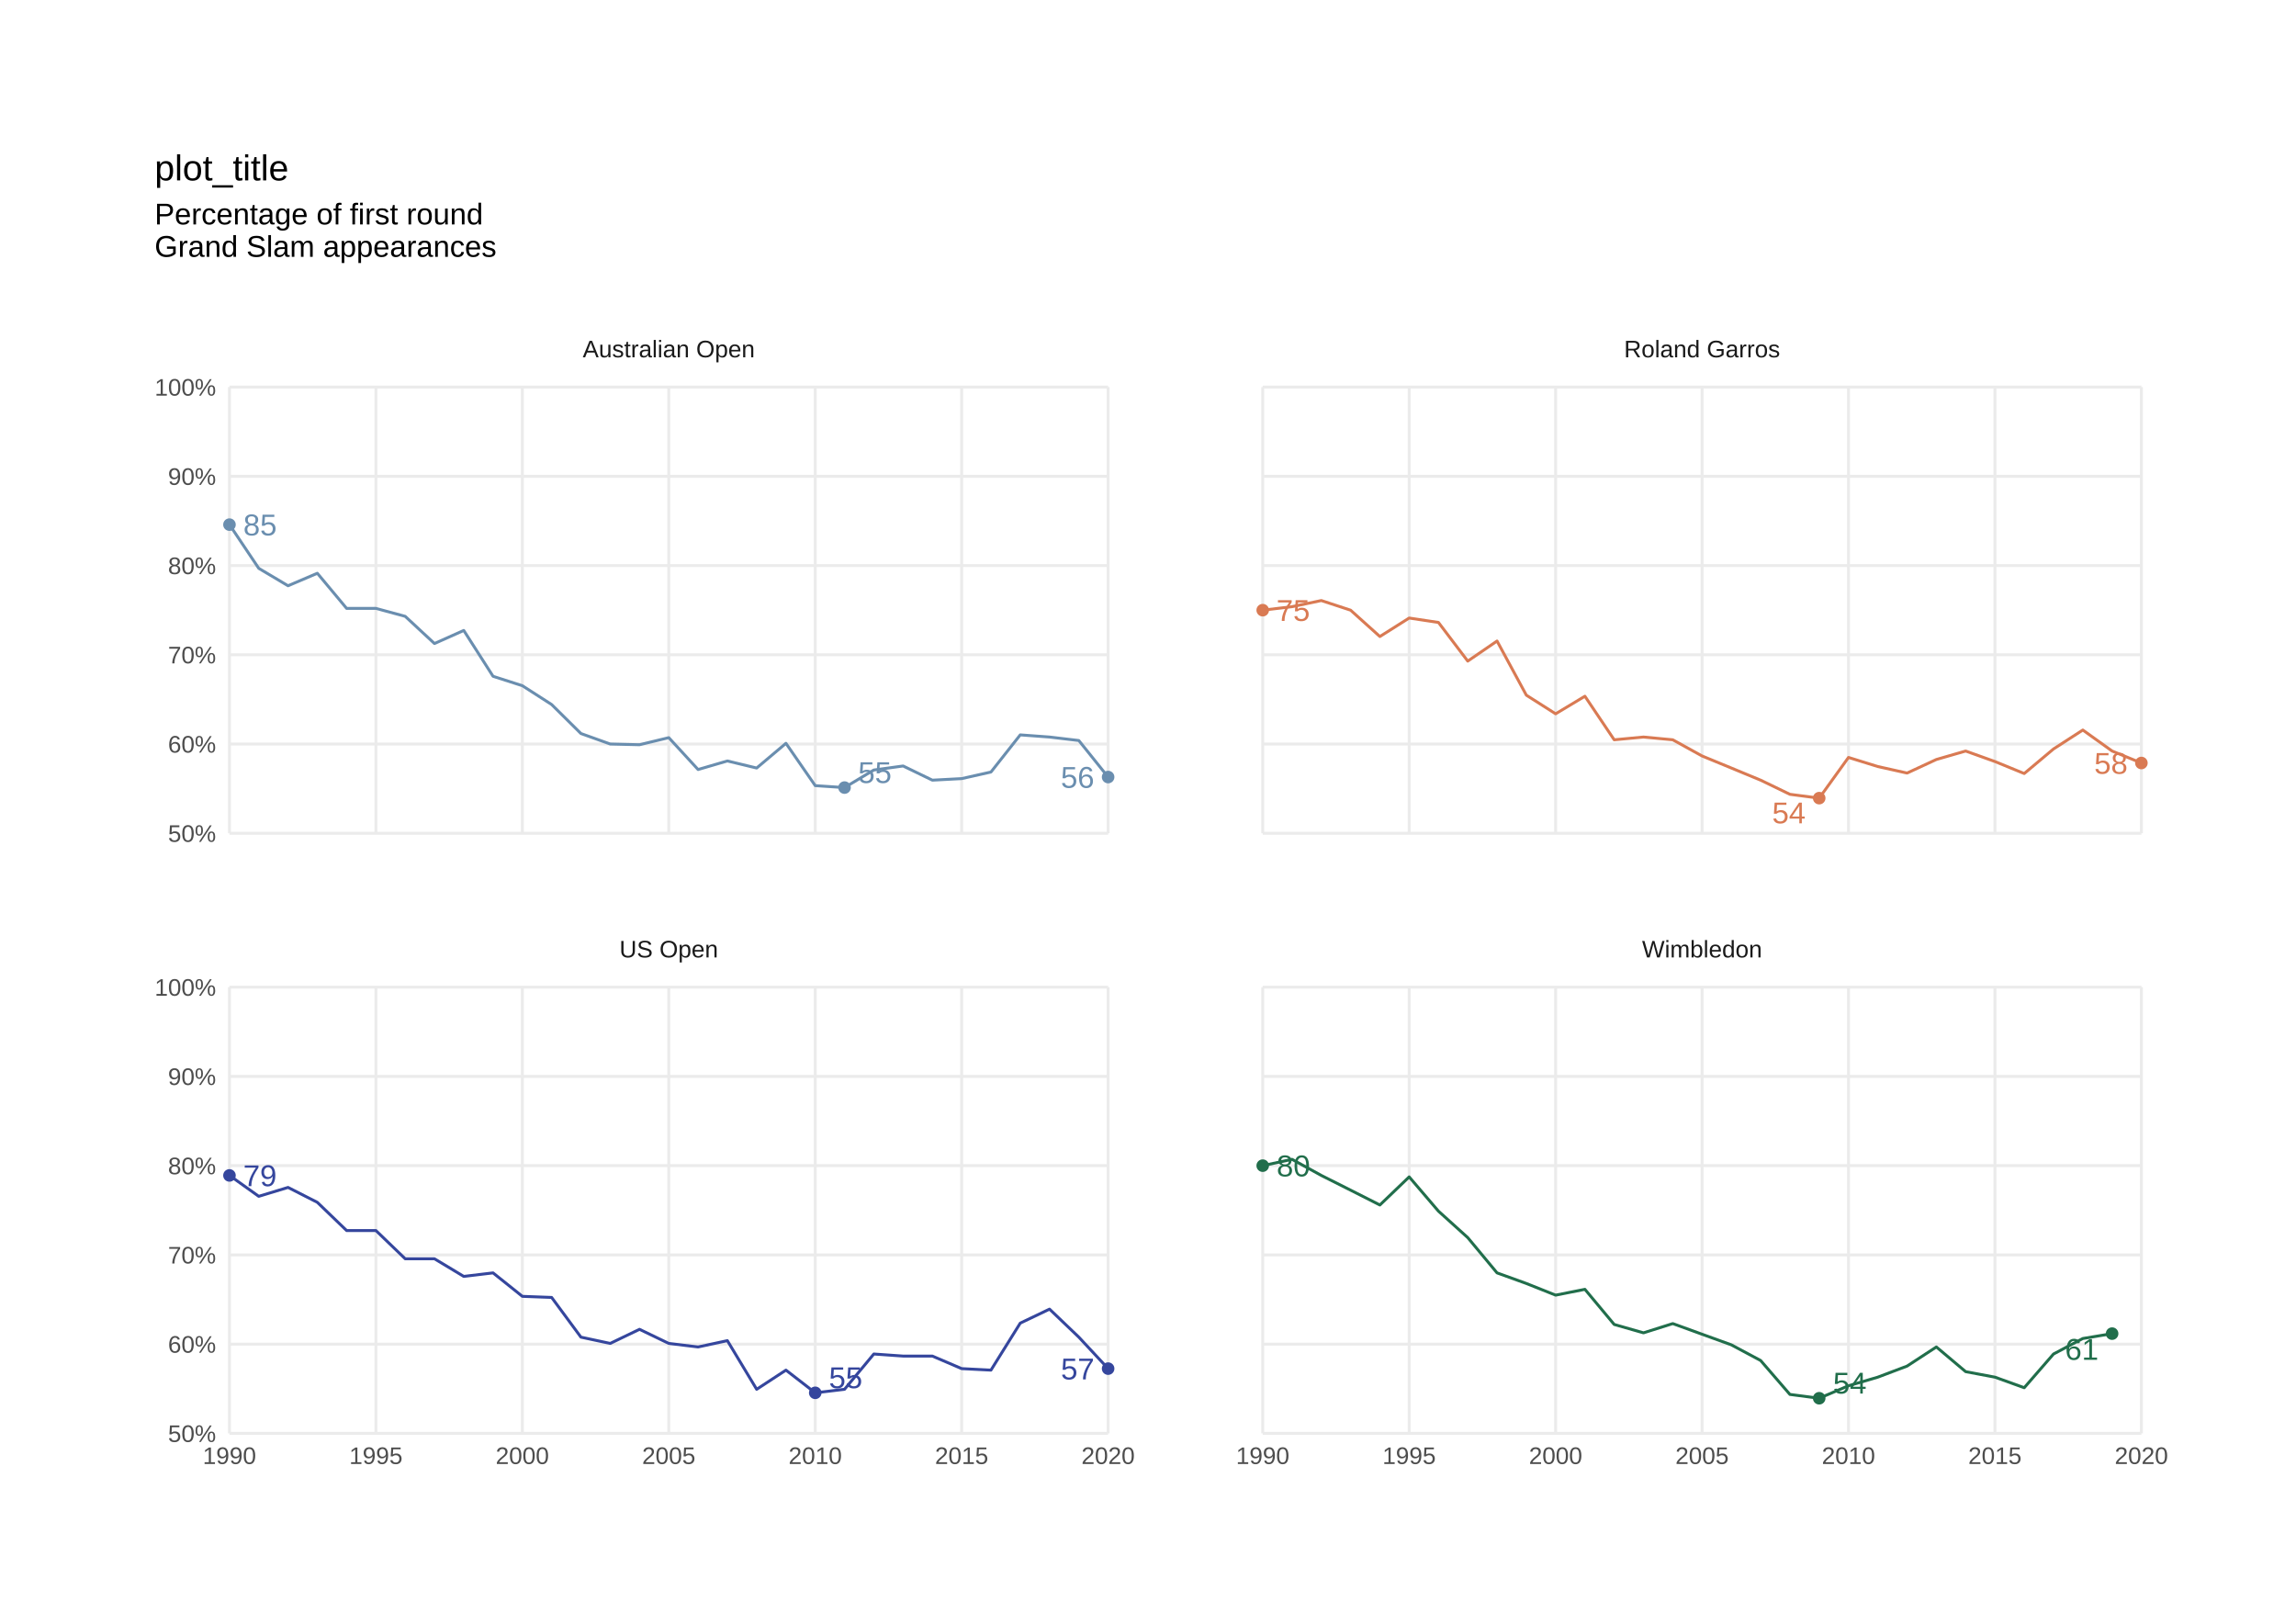
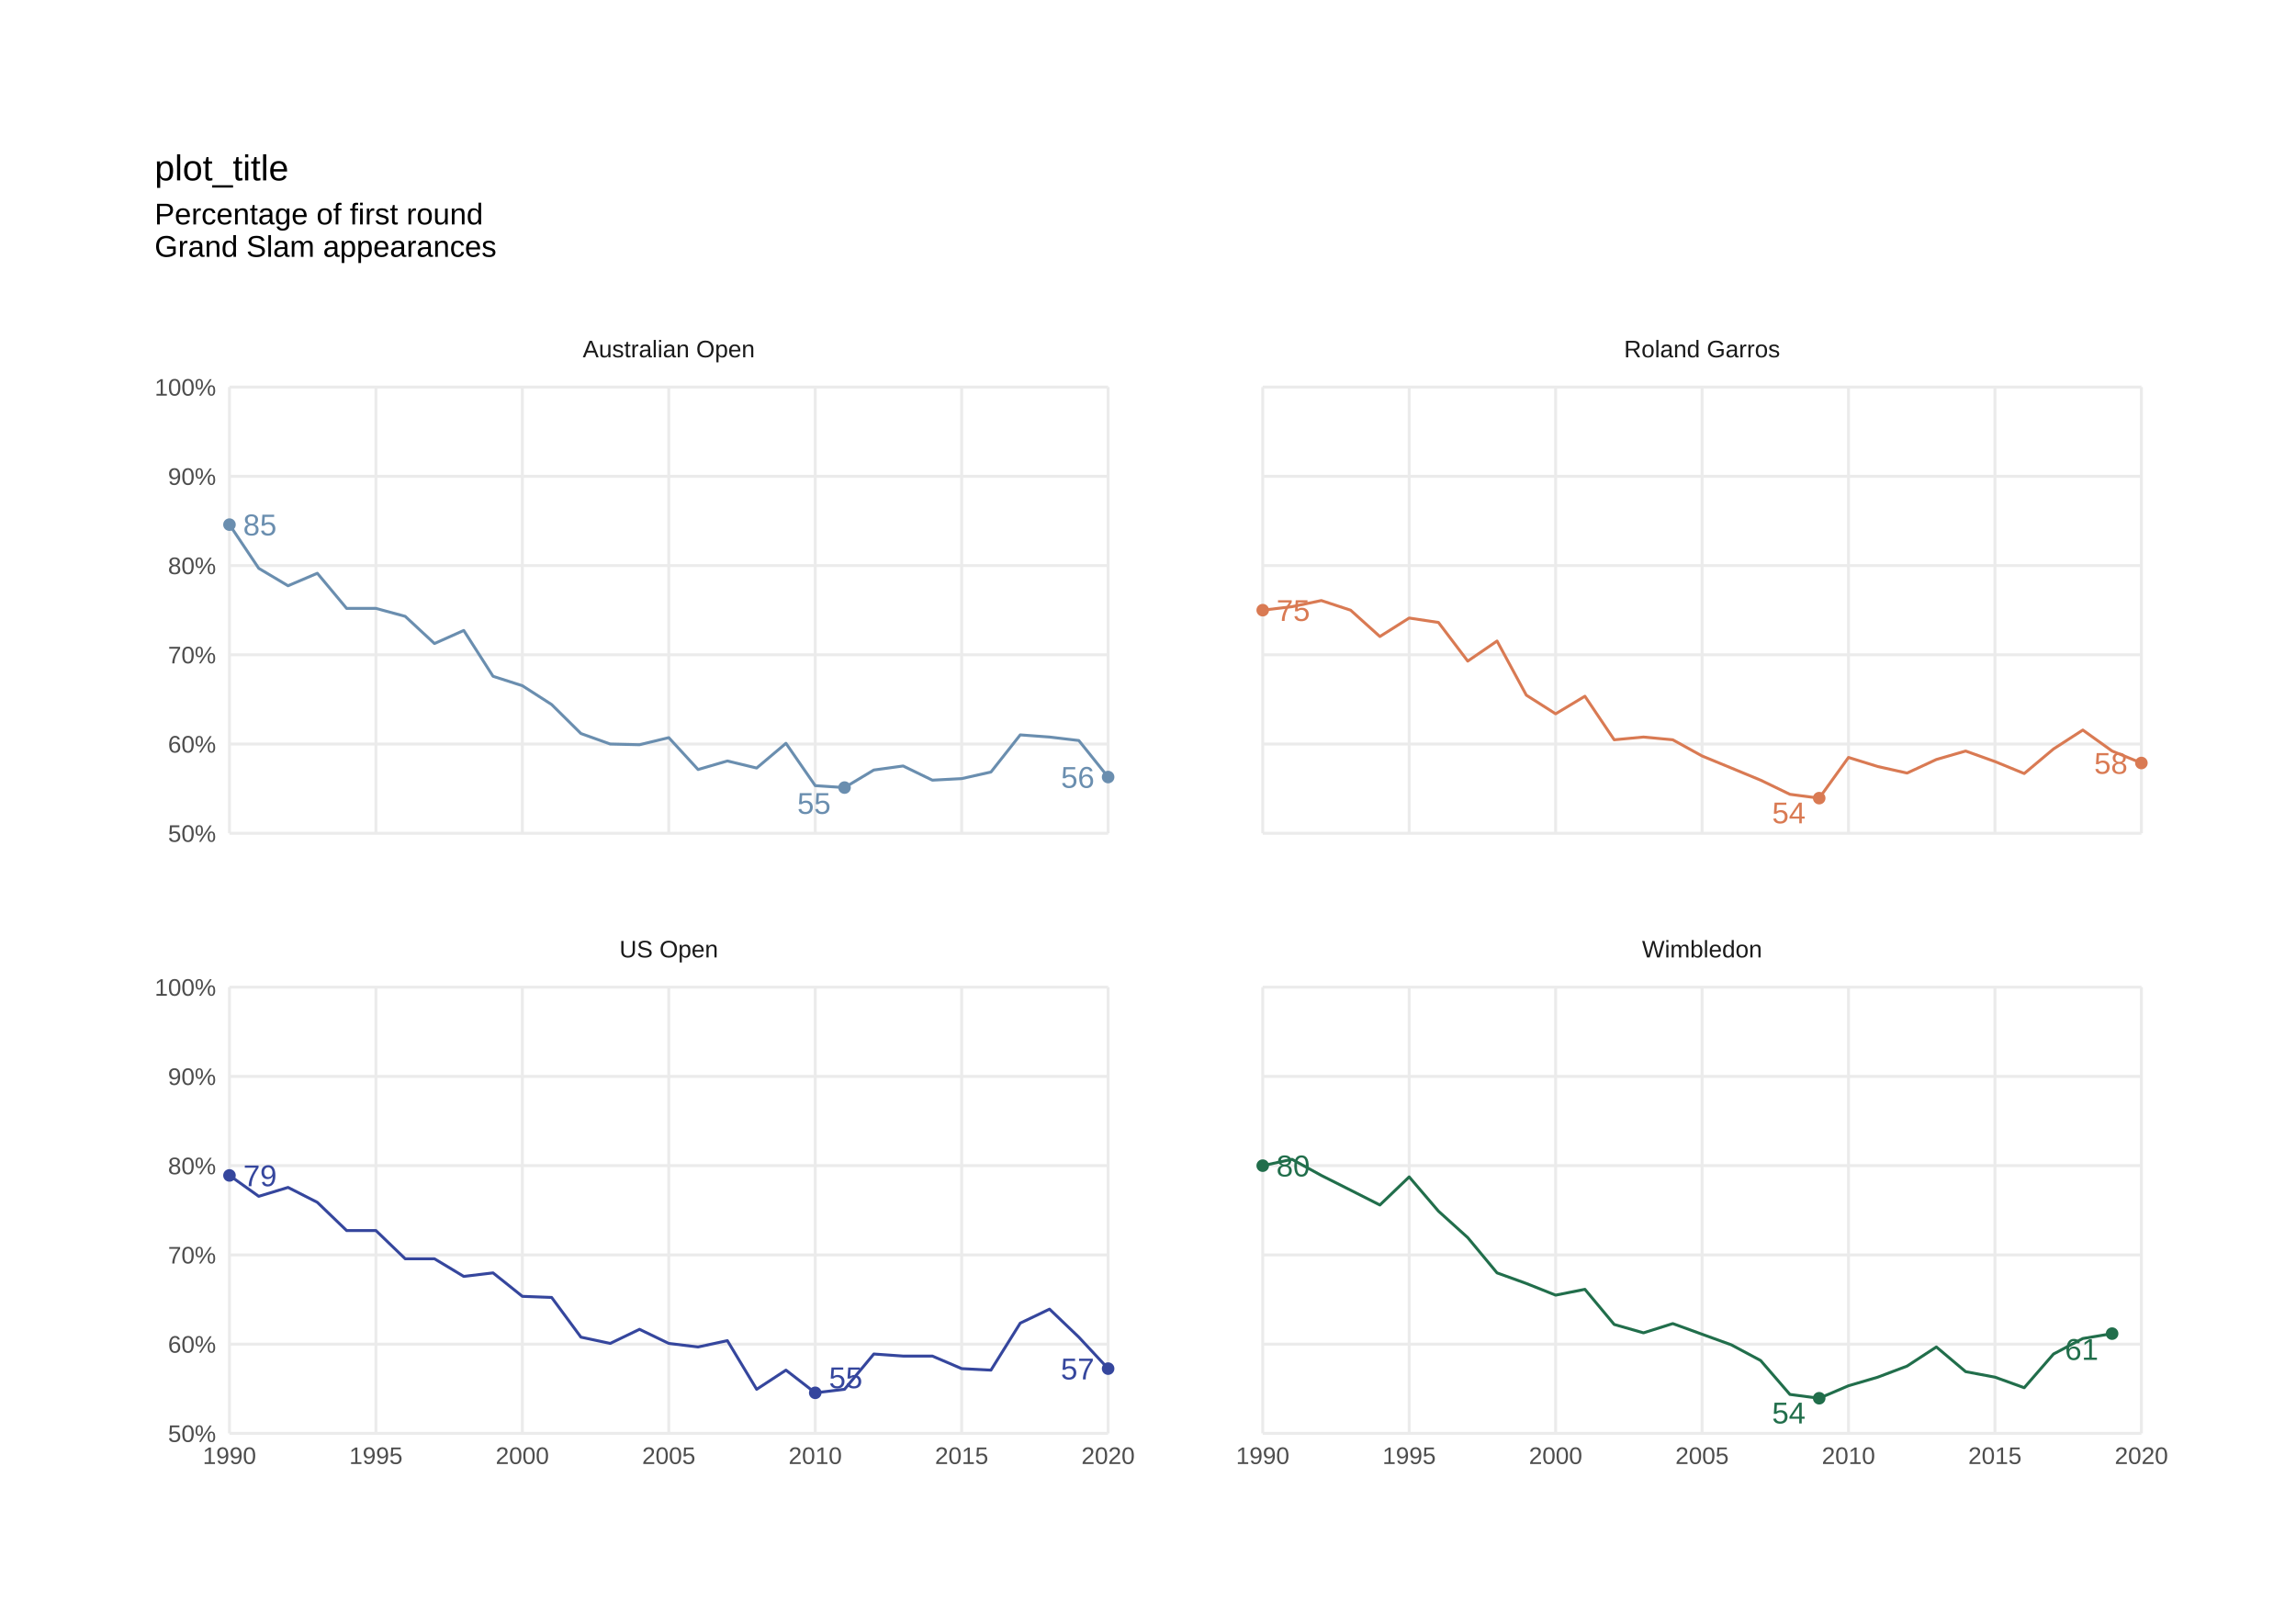
<svg xmlns="http://www.w3.org/2000/svg" class="svglite" width="841.89pt" height="595.28pt" viewBox="0 0 841.89 595.28">
  <defs>
    <style type="text/css">
    .svglite line, .svglite polyline, .svglite polygon, .svglite path, .svglite rect, .svglite circle {
      fill: none;
      stroke: #000000;
      stroke-linecap: round;
      stroke-linejoin: round;
      stroke-miterlimit: 10.00;
    }
    .svglite text {
      white-space: pre;
    }
  </style>
  </defs>
  <rect width="100%" height="100%" style="stroke: none; fill: none;" />
  <defs>
    <clipPath id="cpMC4wMHw4NDEuODl8MC4wMHw1OTUuMjg=">
      <rect x="0.00" y="0.00" width="841.89" height="595.28" />
    </clipPath>
  </defs>
  <g clip-path="url(#cpMC4wMHw4NDEuODl8MC4wMHw1OTUuMjg=)">
    <polyline points="84.14,305.49 406.32,305.49 " style="stroke-width: 1.07; stroke: #EBEBEB; stroke-linecap: butt;" />
    <polyline points="84.14,272.77 406.32,272.77 " style="stroke-width: 1.07; stroke: #EBEBEB; stroke-linecap: butt;" />
    <polyline points="84.14,240.05 406.32,240.05 " style="stroke-width: 1.07; stroke: #EBEBEB; stroke-linecap: butt;" />
    <polyline points="84.14,207.34 406.32,207.34 " style="stroke-width: 1.07; stroke: #EBEBEB; stroke-linecap: butt;" />
    <polyline points="84.14,174.62 406.32,174.62 " style="stroke-width: 1.07; stroke: #EBEBEB; stroke-linecap: butt;" />
    <polyline points="84.14,141.90 406.32,141.90 " style="stroke-width: 1.07; stroke: #EBEBEB; stroke-linecap: butt;" />
    <polyline points="84.14,305.49 84.14,141.90 " style="stroke-width: 1.07; stroke: #EBEBEB; stroke-linecap: butt;" />
    <polyline points="137.84,305.49 137.84,141.90 " style="stroke-width: 1.07; stroke: #EBEBEB; stroke-linecap: butt;" />
    <polyline points="191.53,305.49 191.53,141.90 " style="stroke-width: 1.07; stroke: #EBEBEB; stroke-linecap: butt;" />
    <polyline points="245.23,305.49 245.23,141.90 " style="stroke-width: 1.07; stroke: #EBEBEB; stroke-linecap: butt;" />
    <polyline points="298.93,305.49 298.93,141.90 " style="stroke-width: 1.07; stroke: #EBEBEB; stroke-linecap: butt;" />
    <polyline points="352.62,305.49 352.62,141.90 " style="stroke-width: 1.07; stroke: #EBEBEB; stroke-linecap: butt;" />
    <polyline points="406.32,305.49 406.32,141.90 " style="stroke-width: 1.07; stroke: #EBEBEB; stroke-linecap: butt;" />
    <polyline points="84.14,192.34 94.88,208.36 105.62,214.75 116.36,210.17 127.10,223.05 137.84,223.05 148.58,225.96 159.31,235.93 170.05,231.13 180.79,247.94 191.53,251.39 202.27,258.29 213.01,268.92 223.75,272.77 234.49,273.03 245.23,270.44 255.97,282.12 266.71,278.98 277.45,281.57 288.19,272.51 298.93,288.03 309.67,288.74 320.41,282.30 331.15,280.82 341.88,286.02 352.62,285.45 363.36,283.04 374.10,269.42 384.84,270.21 395.58,271.49 406.32,284.88 " style="stroke-width: 1.07; stroke: #6A8EAF; stroke-linecap: butt;" />
    <circle cx="84.14" cy="192.34" r="1.95" style="stroke-width: 0.71; stroke: #6A8EAF; fill: #6A8EAF;" />
    <circle cx="309.67" cy="288.74" r="1.95" style="stroke-width: 0.71; stroke: #6A8EAF; fill: #6A8EAF;" />
    <circle cx="406.32" cy="284.88" r="1.95" style="stroke-width: 0.71; stroke: #6A8EAF; fill: #6A8EAF;" />
-     <text x="95.35" y="196.28" text-anchor="middle" style="font-size: 11.04px;fill: #6A8EAF; font-family: &quot;Arial&quot;;" textLength="12.27px" lengthAdjust="spacingAndGlyphs">85</text>
-     <text x="320.79" y="287.05" text-anchor="middle" style="font-size: 11.04px;fill: #6A8EAF; font-family: &quot;Arial&quot;;" textLength="12.27px" lengthAdjust="spacingAndGlyphs">55</text>
-     <text x="395.11" y="288.83" text-anchor="middle" style="font-size: 11.04px;fill: #6A8EAF; font-family: &quot;Arial&quot;;" textLength="12.27px" lengthAdjust="spacingAndGlyphs">56</text>
+     <text x="95.29" y="196.28" text-anchor="middle" style="font-size: 11.04px;fill: #6A8EAF; font-family: &quot;Arial&quot;;" textLength="12.27px" lengthAdjust="spacingAndGlyphs">85</text>
+     <text x="298.48" y="298.37" text-anchor="middle" style="font-size: 11.04px;fill: #6A8EAF; font-family: &quot;Arial&quot;;" textLength="12.27px" lengthAdjust="spacingAndGlyphs">55</text>
+     <text x="395.17" y="288.83" text-anchor="middle" style="font-size: 11.04px;fill: #6A8EAF; font-family: &quot;Arial&quot;;" textLength="12.27px" lengthAdjust="spacingAndGlyphs">56</text>
    <polyline points="84.14,525.50 406.32,525.50 " style="stroke-width: 1.07; stroke: #EBEBEB; stroke-linecap: butt;" />
    <polyline points="84.14,492.78 406.32,492.78 " style="stroke-width: 1.07; stroke: #EBEBEB; stroke-linecap: butt;" />
    <polyline points="84.14,460.07 406.32,460.07 " style="stroke-width: 1.07; stroke: #EBEBEB; stroke-linecap: butt;" />
    <polyline points="84.14,427.35 406.32,427.35 " style="stroke-width: 1.07; stroke: #EBEBEB; stroke-linecap: butt;" />
    <polyline points="84.14,394.63 406.32,394.63 " style="stroke-width: 1.07; stroke: #EBEBEB; stroke-linecap: butt;" />
    <polyline points="84.14,361.91 406.32,361.91 " style="stroke-width: 1.07; stroke: #EBEBEB; stroke-linecap: butt;" />
    <polyline points="84.14,525.50 84.14,361.91 " style="stroke-width: 1.07; stroke: #EBEBEB; stroke-linecap: butt;" />
    <polyline points="137.84,525.50 137.84,361.91 " style="stroke-width: 1.07; stroke: #EBEBEB; stroke-linecap: butt;" />
    <polyline points="191.53,525.50 191.53,361.91 " style="stroke-width: 1.07; stroke: #EBEBEB; stroke-linecap: butt;" />
    <polyline points="245.23,525.50 245.23,361.91 " style="stroke-width: 1.07; stroke: #EBEBEB; stroke-linecap: butt;" />
    <polyline points="298.93,525.50 298.93,361.91 " style="stroke-width: 1.07; stroke: #EBEBEB; stroke-linecap: butt;" />
    <polyline points="352.62,525.50 352.62,361.91 " style="stroke-width: 1.07; stroke: #EBEBEB; stroke-linecap: butt;" />
    <polyline points="406.32,525.50 406.32,361.91 " style="stroke-width: 1.07; stroke: #EBEBEB; stroke-linecap: butt;" />
    <polyline points="84.14,430.93 94.88,438.59 105.62,435.33 116.36,440.80 127.10,451.14 137.84,451.14 148.58,461.49 159.31,461.49 170.05,467.95 180.79,466.66 191.53,475.26 202.27,475.66 213.01,490.22 223.75,492.52 234.49,487.35 245.23,492.52 255.97,493.82 266.71,491.50 277.45,509.34 288.19,502.31 298.93,510.63 309.67,509.34 320.41,496.40 331.15,497.16 341.88,497.16 352.62,501.76 363.36,502.31 374.10,485.08 384.84,479.95 395.58,490.22 406.32,501.76 " style="stroke-width: 1.07; stroke: #35469D; stroke-linecap: butt;" />
    <circle cx="84.14" cy="430.93" r="1.95" style="stroke-width: 0.71; stroke: #35469D; fill: #35469D;" />
    <circle cx="298.93" cy="510.63" r="1.95" style="stroke-width: 0.71; stroke: #35469D; fill: #35469D;" />
    <circle cx="406.32" cy="501.76" r="1.95" style="stroke-width: 0.71; stroke: #35469D; fill: #35469D;" />
-     <text x="95.32" y="434.87" text-anchor="middle" style="font-size: 11.04px;fill: #35469D; font-family: &quot;Arial&quot;;" textLength="12.27px" lengthAdjust="spacingAndGlyphs">79</text>
-     <text x="310.08" y="508.92" text-anchor="middle" style="font-size: 11.04px;fill: #35469D; font-family: &quot;Arial&quot;;" textLength="12.27px" lengthAdjust="spacingAndGlyphs">55</text>
-     <text x="395.14" y="505.71" text-anchor="middle" style="font-size: 11.04px;fill: #35469D; font-family: &quot;Arial&quot;;" textLength="12.27px" lengthAdjust="spacingAndGlyphs">57</text>
+     <text x="95.35" y="434.88" text-anchor="middle" style="font-size: 11.04px;fill: #35469D; font-family: &quot;Arial&quot;;" textLength="12.27px" lengthAdjust="spacingAndGlyphs">79</text>
+     <text x="310.10" y="508.93" text-anchor="middle" style="font-size: 11.04px;fill: #35469D; font-family: &quot;Arial&quot;;" textLength="12.27px" lengthAdjust="spacingAndGlyphs">55</text>
+     <text x="395.11" y="505.71" text-anchor="middle" style="font-size: 11.04px;fill: #35469D; font-family: &quot;Arial&quot;;" textLength="12.27px" lengthAdjust="spacingAndGlyphs">57</text>
    <polyline points="463.01,305.49 785.20,305.49 " style="stroke-width: 1.07; stroke: #EBEBEB; stroke-linecap: butt;" />
    <polyline points="463.01,272.77 785.20,272.77 " style="stroke-width: 1.07; stroke: #EBEBEB; stroke-linecap: butt;" />
    <polyline points="463.01,240.05 785.20,240.05 " style="stroke-width: 1.07; stroke: #EBEBEB; stroke-linecap: butt;" />
    <polyline points="463.01,207.34 785.20,207.34 " style="stroke-width: 1.07; stroke: #EBEBEB; stroke-linecap: butt;" />
    <polyline points="463.01,174.62 785.20,174.62 " style="stroke-width: 1.07; stroke: #EBEBEB; stroke-linecap: butt;" />
    <polyline points="463.01,141.90 785.20,141.90 " style="stroke-width: 1.07; stroke: #EBEBEB; stroke-linecap: butt;" />
    <polyline points="463.01,305.49 463.01,141.90 " style="stroke-width: 1.07; stroke: #EBEBEB; stroke-linecap: butt;" />
    <polyline points="516.71,305.49 516.71,141.90 " style="stroke-width: 1.07; stroke: #EBEBEB; stroke-linecap: butt;" />
    <polyline points="570.41,305.49 570.41,141.90 " style="stroke-width: 1.07; stroke: #EBEBEB; stroke-linecap: butt;" />
    <polyline points="624.11,305.49 624.11,141.90 " style="stroke-width: 1.07; stroke: #EBEBEB; stroke-linecap: butt;" />
    <polyline points="677.80,305.49 677.80,141.90 " style="stroke-width: 1.07; stroke: #EBEBEB; stroke-linecap: butt;" />
    <polyline points="731.50,305.49 731.50,141.90 " style="stroke-width: 1.07; stroke: #EBEBEB; stroke-linecap: butt;" />
    <polyline points="785.20,305.49 785.20,141.90 " style="stroke-width: 1.07; stroke: #EBEBEB; stroke-linecap: butt;" />
    <polyline points="463.01,223.70 473.75,222.42 484.49,220.17 495.23,223.70 505.97,233.36 516.71,226.58 527.45,228.20 538.19,242.37 548.93,235.01 559.67,254.86 570.41,261.69 581.15,255.25 591.89,271.22 602.63,270.21 613.37,271.22 624.11,277.15 634.84,281.57 645.58,286.02 656.32,291.21 667.06,292.61 677.80,277.69 688.54,281.02 699.28,283.42 710.02,278.44 720.76,275.34 731.50,279.19 742.24,283.59 752.98,274.58 763.72,267.64 774.46,275.34 785.20,279.73 " style="stroke-width: 1.07; stroke: #D97A53; stroke-linecap: butt;" />
    <circle cx="463.01" cy="223.70" r="1.95" style="stroke-width: 0.71; stroke: #D97A53; fill: #D97A53;" />
    <circle cx="667.06" cy="292.61" r="1.95" style="stroke-width: 0.71; stroke: #D97A53; fill: #D97A53;" />
    <circle cx="785.20" cy="279.73" r="1.95" style="stroke-width: 0.71; stroke: #D97A53; fill: #D97A53;" />
-     <text x="474.17" y="227.64" text-anchor="middle" style="font-size: 11.04px;fill: #D97A53; font-family: &quot;Arial&quot;;" textLength="12.27px" lengthAdjust="spacingAndGlyphs">75</text>
-     <text x="655.94" y="301.84" text-anchor="middle" style="font-size: 11.04px;fill: #D97A53; font-family: &quot;Arial&quot;;" textLength="12.27px" lengthAdjust="spacingAndGlyphs">54</text>
-     <text x="774.04" y="283.68" text-anchor="middle" style="font-size: 11.04px;fill: #D97A53; font-family: &quot;Arial&quot;;" textLength="12.27px" lengthAdjust="spacingAndGlyphs">58</text>
+     <text x="474.19" y="227.65" text-anchor="middle" style="font-size: 11.04px;fill: #D97A53; font-family: &quot;Arial&quot;;" textLength="12.27px" lengthAdjust="spacingAndGlyphs">75</text>
+     <text x="655.92" y="301.84" text-anchor="middle" style="font-size: 11.04px;fill: #D97A53; font-family: &quot;Arial&quot;;" textLength="12.27px" lengthAdjust="spacingAndGlyphs">54</text>
+     <text x="774.02" y="283.68" text-anchor="middle" style="font-size: 11.04px;fill: #D97A53; font-family: &quot;Arial&quot;;" textLength="12.27px" lengthAdjust="spacingAndGlyphs">58</text>
    <polyline points="463.01,525.50 785.20,525.50 " style="stroke-width: 1.07; stroke: #EBEBEB; stroke-linecap: butt;" />
    <polyline points="463.01,492.78 785.20,492.78 " style="stroke-width: 1.07; stroke: #EBEBEB; stroke-linecap: butt;" />
    <polyline points="463.01,460.07 785.20,460.07 " style="stroke-width: 1.07; stroke: #EBEBEB; stroke-linecap: butt;" />
    <polyline points="463.01,427.35 785.20,427.35 " style="stroke-width: 1.07; stroke: #EBEBEB; stroke-linecap: butt;" />
    <polyline points="463.01,394.63 785.20,394.63 " style="stroke-width: 1.07; stroke: #EBEBEB; stroke-linecap: butt;" />
    <polyline points="463.01,361.91 785.20,361.91 " style="stroke-width: 1.07; stroke: #EBEBEB; stroke-linecap: butt;" />
    <polyline points="463.01,525.50 463.01,361.91 " style="stroke-width: 1.07; stroke: #EBEBEB; stroke-linecap: butt;" />
    <polyline points="516.71,525.50 516.71,361.91 " style="stroke-width: 1.07; stroke: #EBEBEB; stroke-linecap: butt;" />
    <polyline points="570.41,525.50 570.41,361.91 " style="stroke-width: 1.07; stroke: #EBEBEB; stroke-linecap: butt;" />
    <polyline points="624.11,525.50 624.11,361.91 " style="stroke-width: 1.07; stroke: #EBEBEB; stroke-linecap: butt;" />
    <polyline points="677.80,525.50 677.80,361.91 " style="stroke-width: 1.07; stroke: #EBEBEB; stroke-linecap: butt;" />
    <polyline points="731.50,525.50 731.50,361.91 " style="stroke-width: 1.07; stroke: #EBEBEB; stroke-linecap: butt;" />
    <polyline points="785.20,525.50 785.20,361.91 " style="stroke-width: 1.07; stroke: #EBEBEB; stroke-linecap: butt;" />
    <polyline points="463.01,427.35 473.75,425.03 484.49,430.93 495.23,436.33 505.97,441.77 516.71,431.47 527.45,444.03 538.19,453.73 548.93,466.66 559.67,470.54 570.41,474.82 581.15,472.69 591.89,485.57 602.63,488.64 613.37,485.25 624.11,489.15 634.84,493.04 645.58,498.78 656.32,511.22 667.06,512.62 677.80,508.04 688.54,504.89 699.28,500.83 710.02,493.82 720.76,502.87 731.50,504.89 742.24,508.76 752.98,496.40 763.72,490.72 774.46,488.93 " style="stroke-width: 1.07; stroke: #216E4B; stroke-linecap: butt;" />
    <circle cx="463.01" cy="427.35" r="1.95" style="stroke-width: 0.71; stroke: #216E4B; fill: #216E4B;" />
    <circle cx="667.06" cy="512.62" r="1.95" style="stroke-width: 0.71; stroke: #216E4B; fill: #216E4B;" />
    <circle cx="774.46" cy="488.93" r="1.95" style="stroke-width: 0.71; stroke: #216E4B; fill: #216E4B;" />
-     <text x="474.25" y="431.27" text-anchor="middle" style="font-size: 11.04px;fill: #216E4B; font-family: &quot;Arial&quot;;" textLength="12.27px" lengthAdjust="spacingAndGlyphs">80</text>
-     <text x="678.28" y="510.90" text-anchor="middle" style="font-size: 11.04px;fill: #216E4B; font-family: &quot;Arial&quot;;" textLength="12.27px" lengthAdjust="spacingAndGlyphs">54</text>
-     <text x="763.33" y="498.53" text-anchor="middle" style="font-size: 11.04px;fill: #216E4B; font-family: &quot;Arial&quot;;" textLength="12.27px" lengthAdjust="spacingAndGlyphs">61</text>
+     <text x="474.15" y="431.30" text-anchor="middle" style="font-size: 11.04px;fill: #216E4B; font-family: &quot;Arial&quot;;" textLength="12.27px" lengthAdjust="spacingAndGlyphs">80</text>
+     <text x="655.90" y="521.85" text-anchor="middle" style="font-size: 11.04px;fill: #216E4B; font-family: &quot;Arial&quot;;" textLength="12.27px" lengthAdjust="spacingAndGlyphs">54</text>
+     <text x="763.29" y="498.56" text-anchor="middle" style="font-size: 11.04px;fill: #216E4B; font-family: &quot;Arial&quot;;" textLength="12.27px" lengthAdjust="spacingAndGlyphs">61</text>
  </g>
  <defs>
    <clipPath id="cpODQuMTR8NDA2LjMyfDMzMy44NHwzNjEuOTE=">
      <rect x="84.14" y="333.84" width="322.18" height="28.08" />
    </clipPath>
  </defs>
  <g clip-path="url(#cpODQuMTR8NDA2LjMyfDMzMy44NHwzNjEuOTE=)">
    <text x="245.23" y="351.02" text-anchor="middle" style="font-size: 8.80px;fill: #1A1A1A; font-family: &quot;Arial&quot;;" textLength="36.20px" lengthAdjust="spacingAndGlyphs">US Open</text>
  </g>
  <g clip-path="url(#cpMC4wMHw4NDEuODl8MC4wMHw1OTUuMjg=)">
</g>
  <defs>
    <clipPath id="cpNDYzLjAxfDc4NS4yMHwzMzMuODR8MzYxLjkx">
      <rect x="463.01" y="333.84" width="322.18" height="28.08" />
    </clipPath>
  </defs>
  <g clip-path="url(#cpNDYzLjAxfDc4NS4yMHwzMzMuODR8MzYxLjkx)">
    <text x="624.11" y="351.02" text-anchor="middle" style="font-size: 8.80px;fill: #1A1A1A; font-family: &quot;Arial&quot;;" textLength="44.01px" lengthAdjust="spacingAndGlyphs">Wimbledon</text>
  </g>
  <g clip-path="url(#cpMC4wMHw4NDEuODl8MC4wMHw1OTUuMjg=)">
</g>
  <defs>
    <clipPath id="cpODQuMTR8NDA2LjMyfDExMy44M3wxNDEuOTA=">
      <rect x="84.14" y="113.83" width="322.18" height="28.08" />
    </clipPath>
  </defs>
  <g clip-path="url(#cpODQuMTR8NDA2LjMyfDExMy44M3wxNDEuOTA=)">
    <text x="245.23" y="131.01" text-anchor="middle" style="font-size: 8.80px;fill: #1A1A1A; font-family: &quot;Arial&quot;;" textLength="63.12px" lengthAdjust="spacingAndGlyphs">Australian Open</text>
  </g>
  <g clip-path="url(#cpMC4wMHw4NDEuODl8MC4wMHw1OTUuMjg=)">
</g>
  <defs>
    <clipPath id="cpNDYzLjAxfDc4NS4yMHwxMTMuODN8MTQxLjkw">
      <rect x="463.01" y="113.83" width="322.18" height="28.08" />
    </clipPath>
  </defs>
  <g clip-path="url(#cpNDYzLjAxfDc4NS4yMHwxMTMuODN8MTQxLjkw)">
    <text x="624.11" y="131.01" text-anchor="middle" style="font-size: 8.80px;fill: #1A1A1A; font-family: &quot;Arial&quot;;" textLength="57.23px" lengthAdjust="spacingAndGlyphs">Roland Garros</text>
  </g>
  <g clip-path="url(#cpMC4wMHw4NDEuODl8MC4wMHw1OTUuMjg=)">
    <text x="84.14" y="536.73" text-anchor="middle" style="font-size: 8.80px;fill: #4D4D4D; font-family: &quot;Arial&quot;;" textLength="19.58px" lengthAdjust="spacingAndGlyphs">1990</text>
    <text x="137.84" y="536.73" text-anchor="middle" style="font-size: 8.80px;fill: #4D4D4D; font-family: &quot;Arial&quot;;" textLength="19.58px" lengthAdjust="spacingAndGlyphs">1995</text>
    <text x="191.53" y="536.73" text-anchor="middle" style="font-size: 8.80px;fill: #4D4D4D; font-family: &quot;Arial&quot;;" textLength="19.58px" lengthAdjust="spacingAndGlyphs">2000</text>
    <text x="245.23" y="536.73" text-anchor="middle" style="font-size: 8.80px;fill: #4D4D4D; font-family: &quot;Arial&quot;;" textLength="19.58px" lengthAdjust="spacingAndGlyphs">2005</text>
    <text x="298.93" y="536.73" text-anchor="middle" style="font-size: 8.80px;fill: #4D4D4D; font-family: &quot;Arial&quot;;" textLength="19.58px" lengthAdjust="spacingAndGlyphs">2010</text>
    <text x="352.62" y="536.73" text-anchor="middle" style="font-size: 8.80px;fill: #4D4D4D; font-family: &quot;Arial&quot;;" textLength="19.58px" lengthAdjust="spacingAndGlyphs">2015</text>
    <text x="406.32" y="536.73" text-anchor="middle" style="font-size: 8.80px;fill: #4D4D4D; font-family: &quot;Arial&quot;;" textLength="19.58px" lengthAdjust="spacingAndGlyphs">2020</text>
    <text x="463.01" y="536.73" text-anchor="middle" style="font-size: 8.80px;fill: #4D4D4D; font-family: &quot;Arial&quot;;" textLength="19.58px" lengthAdjust="spacingAndGlyphs">1990</text>
    <text x="516.71" y="536.73" text-anchor="middle" style="font-size: 8.80px;fill: #4D4D4D; font-family: &quot;Arial&quot;;" textLength="19.58px" lengthAdjust="spacingAndGlyphs">1995</text>
    <text x="570.41" y="536.73" text-anchor="middle" style="font-size: 8.80px;fill: #4D4D4D; font-family: &quot;Arial&quot;;" textLength="19.58px" lengthAdjust="spacingAndGlyphs">2000</text>
    <text x="624.11" y="536.73" text-anchor="middle" style="font-size: 8.80px;fill: #4D4D4D; font-family: &quot;Arial&quot;;" textLength="19.58px" lengthAdjust="spacingAndGlyphs">2005</text>
    <text x="677.80" y="536.73" text-anchor="middle" style="font-size: 8.80px;fill: #4D4D4D; font-family: &quot;Arial&quot;;" textLength="19.58px" lengthAdjust="spacingAndGlyphs">2010</text>
    <text x="731.50" y="536.73" text-anchor="middle" style="font-size: 8.80px;fill: #4D4D4D; font-family: &quot;Arial&quot;;" textLength="19.58px" lengthAdjust="spacingAndGlyphs">2015</text>
    <text x="785.20" y="536.73" text-anchor="middle" style="font-size: 8.80px;fill: #4D4D4D; font-family: &quot;Arial&quot;;" textLength="19.58px" lengthAdjust="spacingAndGlyphs">2020</text>
    <text x="79.21" y="308.64" text-anchor="end" style="font-size: 8.80px;fill: #4D4D4D; font-family: &quot;Arial&quot;;" textLength="17.62px" lengthAdjust="spacingAndGlyphs">50%</text>
    <text x="79.21" y="275.92" text-anchor="end" style="font-size: 8.80px;fill: #4D4D4D; font-family: &quot;Arial&quot;;" textLength="17.62px" lengthAdjust="spacingAndGlyphs">60%</text>
    <text x="79.21" y="243.20" text-anchor="end" style="font-size: 8.80px;fill: #4D4D4D; font-family: &quot;Arial&quot;;" textLength="17.62px" lengthAdjust="spacingAndGlyphs">70%</text>
    <text x="79.21" y="210.49" text-anchor="end" style="font-size: 8.80px;fill: #4D4D4D; font-family: &quot;Arial&quot;;" textLength="17.62px" lengthAdjust="spacingAndGlyphs">80%</text>
    <text x="79.21" y="177.77" text-anchor="end" style="font-size: 8.80px;fill: #4D4D4D; font-family: &quot;Arial&quot;;" textLength="17.62px" lengthAdjust="spacingAndGlyphs">90%</text>
    <text x="79.21" y="145.05" text-anchor="end" style="font-size: 8.80px;fill: #4D4D4D; font-family: &quot;Arial&quot;;" textLength="22.51px" lengthAdjust="spacingAndGlyphs">100%</text>
    <text x="79.21" y="528.65" text-anchor="end" style="font-size: 8.80px;fill: #4D4D4D; font-family: &quot;Arial&quot;;" textLength="17.62px" lengthAdjust="spacingAndGlyphs">50%</text>
    <text x="79.21" y="495.93" text-anchor="end" style="font-size: 8.80px;fill: #4D4D4D; font-family: &quot;Arial&quot;;" textLength="17.62px" lengthAdjust="spacingAndGlyphs">60%</text>
    <text x="79.21" y="463.22" text-anchor="end" style="font-size: 8.80px;fill: #4D4D4D; font-family: &quot;Arial&quot;;" textLength="17.62px" lengthAdjust="spacingAndGlyphs">70%</text>
    <text x="79.21" y="430.50" text-anchor="end" style="font-size: 8.80px;fill: #4D4D4D; font-family: &quot;Arial&quot;;" textLength="17.62px" lengthAdjust="spacingAndGlyphs">80%</text>
    <text x="79.21" y="397.78" text-anchor="end" style="font-size: 8.80px;fill: #4D4D4D; font-family: &quot;Arial&quot;;" textLength="17.62px" lengthAdjust="spacingAndGlyphs">90%</text>
    <text x="79.21" y="365.06" text-anchor="end" style="font-size: 8.80px;fill: #4D4D4D; font-family: &quot;Arial&quot;;" textLength="22.51px" lengthAdjust="spacingAndGlyphs">100%</text>
    <text x="56.69" y="82.27" style="font-size: 11.00px; font-family: &quot;Arial&quot;;" textLength="120.51px" lengthAdjust="spacingAndGlyphs">Percentage of first round</text>
    <text x="56.69" y="94.15" style="font-size: 11.00px; font-family: &quot;Arial&quot;;" textLength="125.40px" lengthAdjust="spacingAndGlyphs">Grand Slam appearances</text>
    <text x="56.69" y="106.03" style="font-size: 11.00px; font-family: &quot;Arial&quot;;" textLength="0.00px" lengthAdjust="spacingAndGlyphs" />
    <text x="56.69" y="66.14" style="font-size: 13.20px; font-family: &quot;Arial&quot;;" textLength="49.13px" lengthAdjust="spacingAndGlyphs">plot_title</text>
  </g>
</svg>
